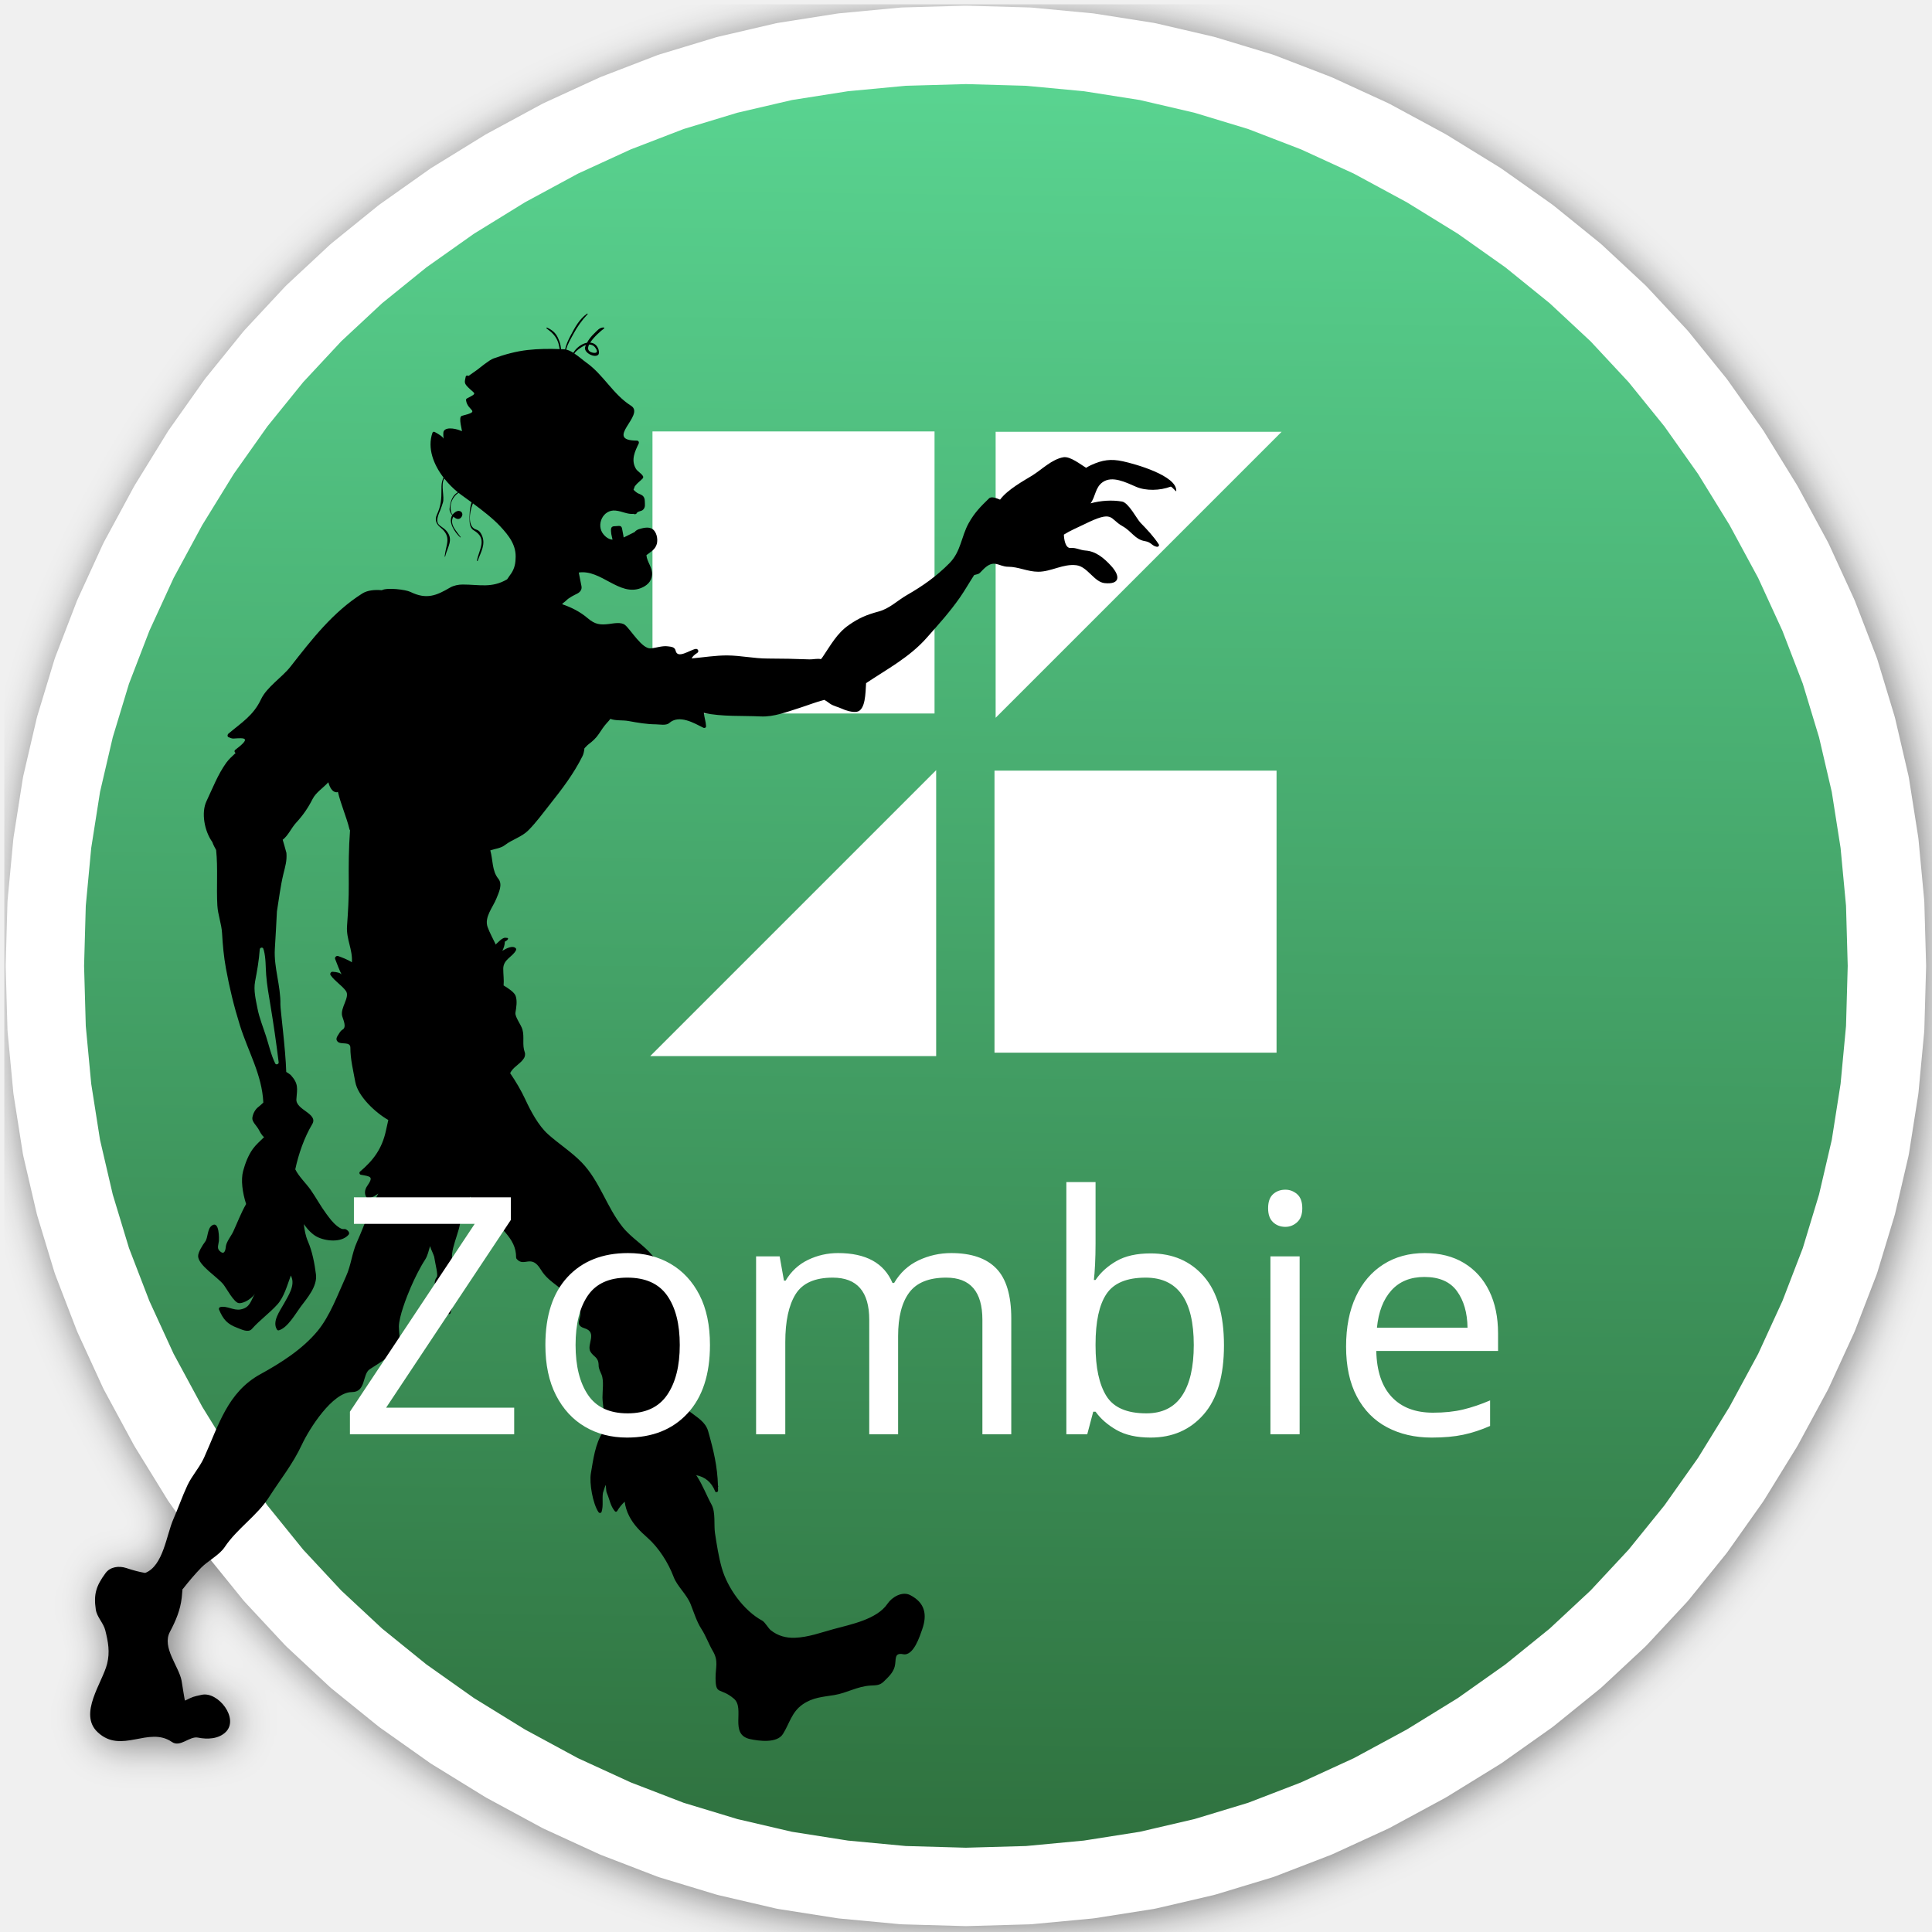
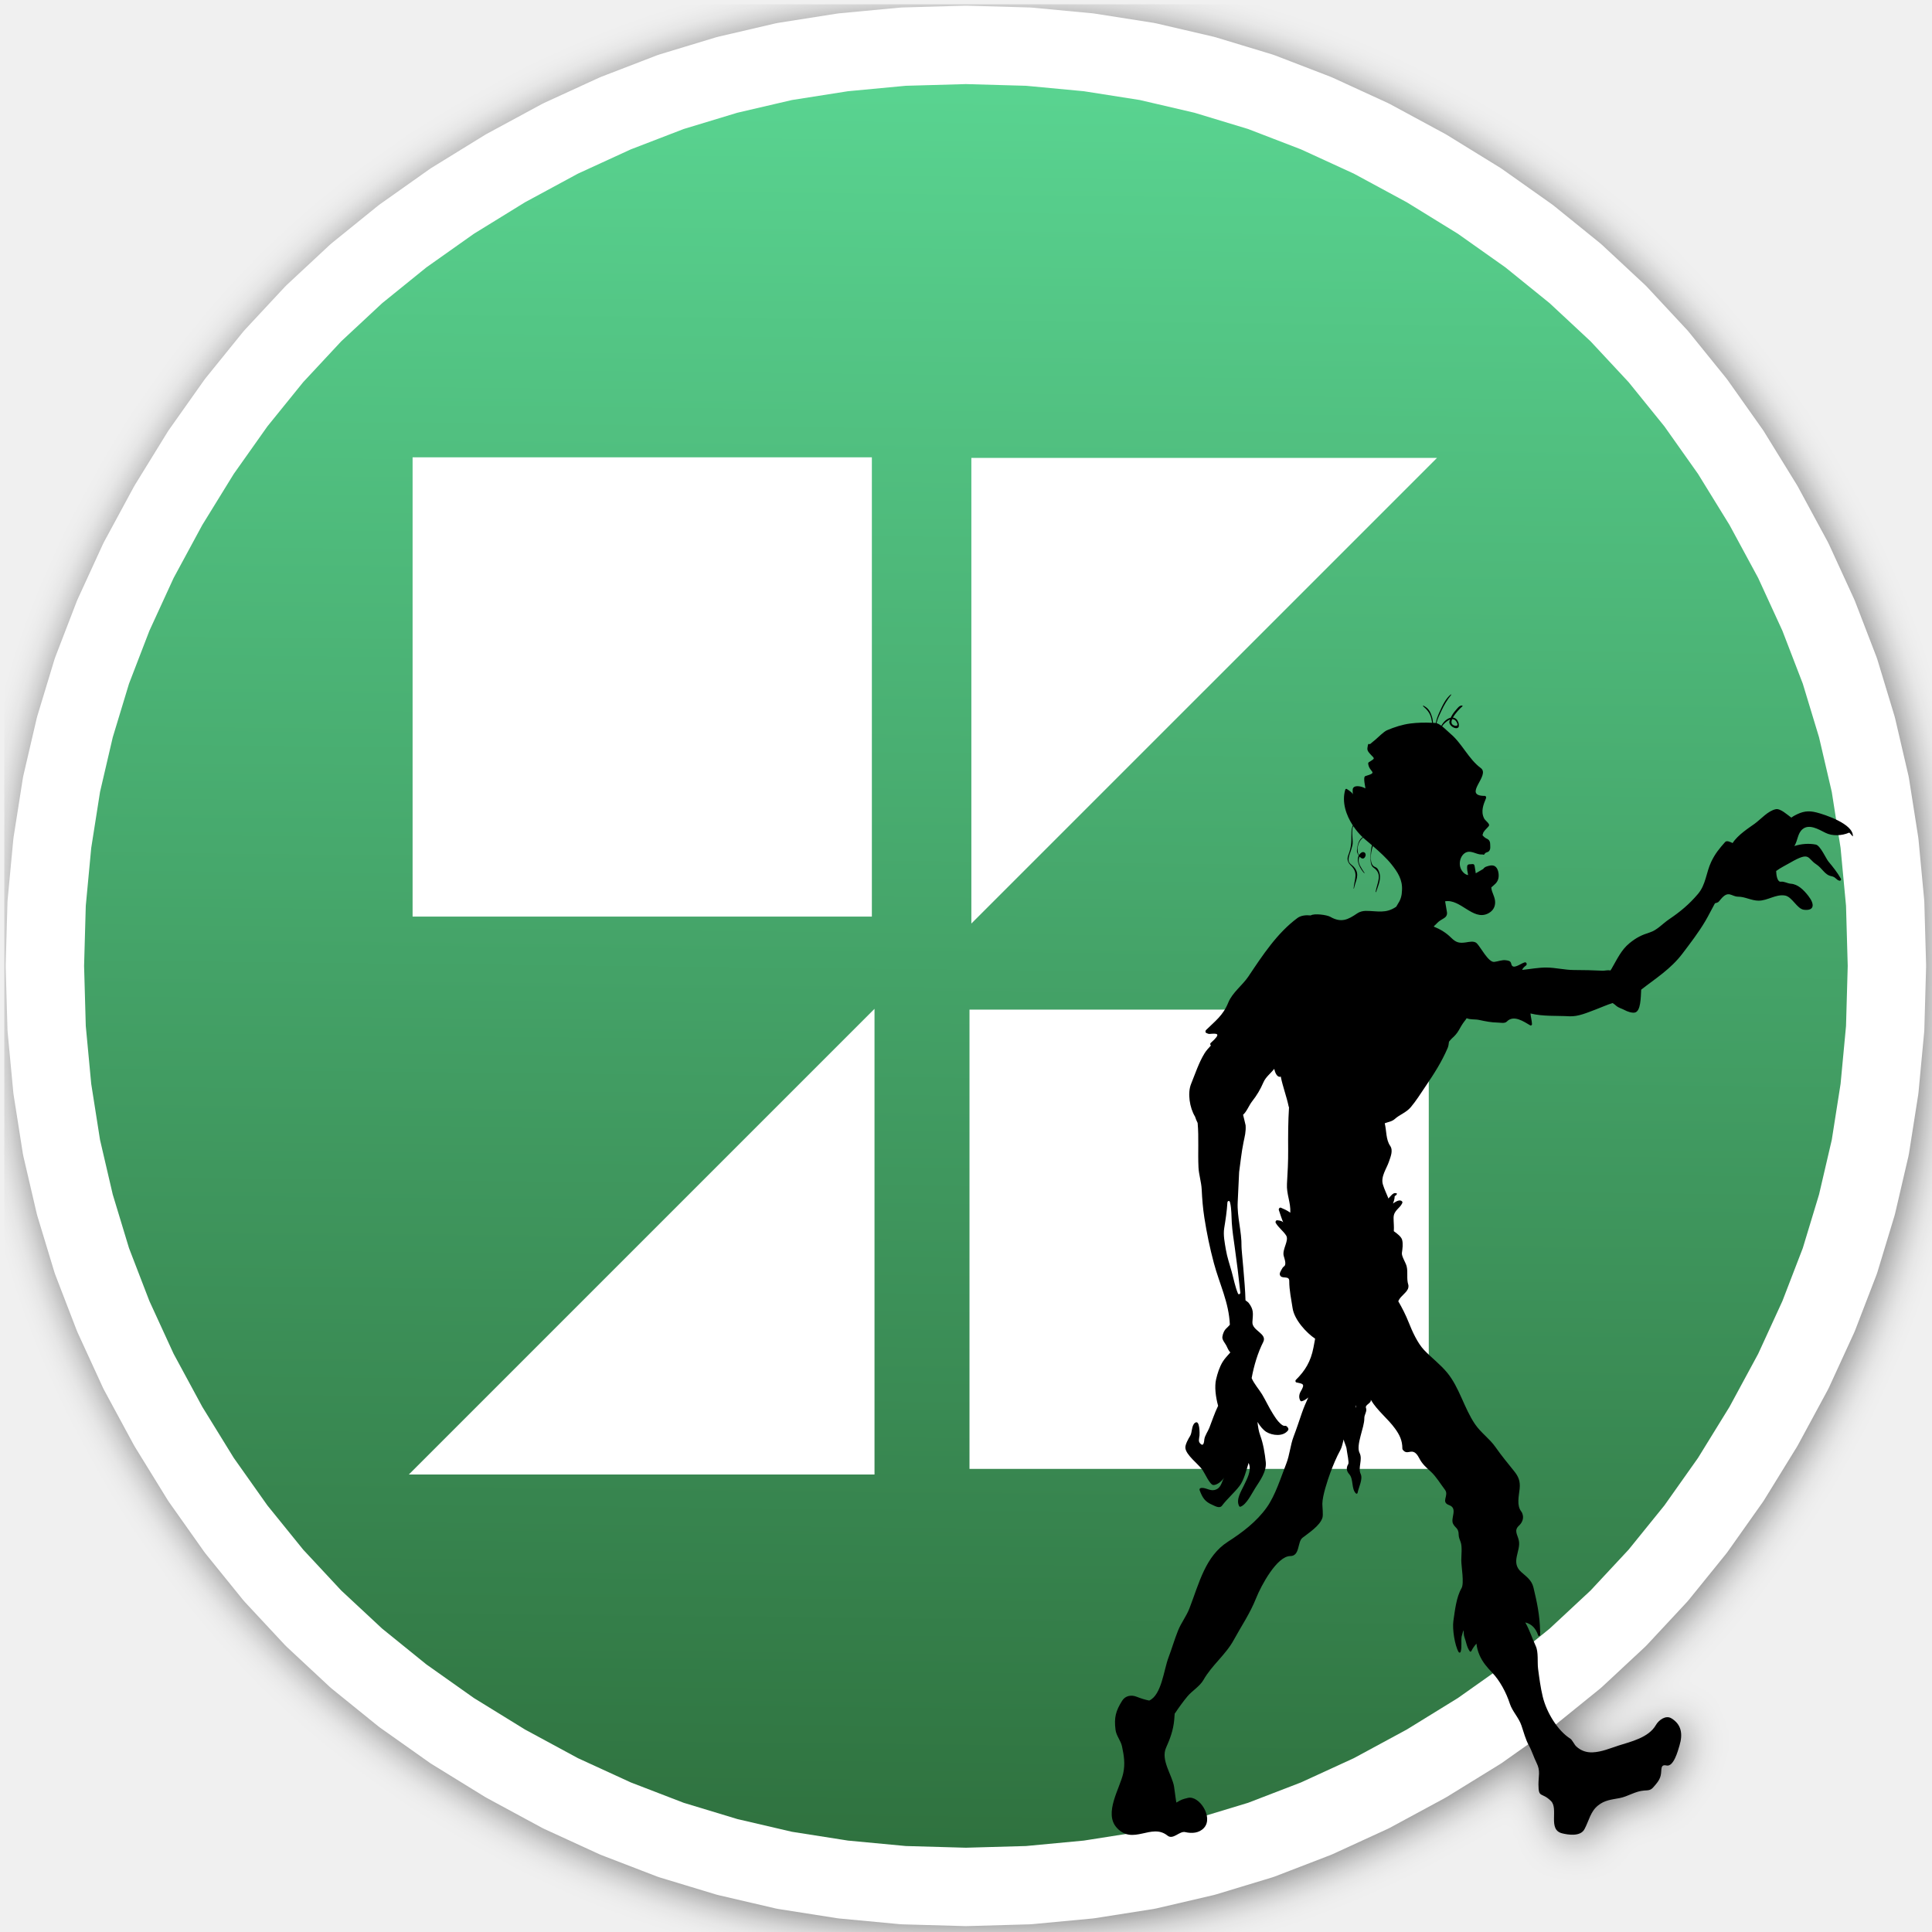
<svg xmlns="http://www.w3.org/2000/svg" xmlns:ns2="http://xml.openoffice.org/svg/export" xmlns:xlink="http://www.w3.org/1999/xlink" version="1.2" width="98.59mm" height="98.59mm" viewBox="5571 4864 9859 9859" preserveAspectRatio="xMidYMid" fill-rule="evenodd" stroke-width="28.222" stroke-linejoin="round" xml:space="preserve" id="svg4264">
  <defs class="ClipPathGroup" id="defs4266">
    <linearGradient style="fill-opacity:1.0;fill:url(#linearGradient4911)" id="linearGradient4919" x1="7289" y1="4232" x2="13711" y2="15354" gradientUnits="userSpaceOnUse">
      <stop offset="0" style="stop-color:#adad35;fill-opacity:1;fill:url(#linearGradient4911);stop-opacity:1" id="stop4181" />
      <stop offset="1" style="stop-color:#ffffbd;fill-opacity:1;fill:url(#linearGradient4911);stop-opacity:1" id="stop4183" />
    </linearGradient>
    <linearGradient style="fill-opacity:1.0;fill:url(#linearGradient4911)" id="gradient1" x1="7289" y1="4232" x2="13711" y2="15354" gradientUnits="userSpaceOnUse">
      <stop offset="0" style="stop-color:rgb(252, 175, 62);fill-opacity:1.0;fill:url(#linearGradient4911)" id="stop4915" />
      <stop offset="1" style="stop-color:rgb(206, 92, 0);fill-opacity:1.0;fill:url(#linearGradient4911)" id="stop4917" />
    </linearGradient>
    <clipPath id="presentation_clip_path" clipPathUnits="userSpaceOnUse">
      <rect x="5571" y="4864" width="9859" height="9859" id="rect4269" />
    </clipPath>
    <filter style="color-interpolation-filters:sRGB;" id="filter5986">
      <feFlood flood-opacity="0.498" flood-color="rgb(0,0,0)" result="flood" id="feFlood5988" />
      <feComposite in="flood" in2="SourceGraphic" operator="in" result="composite1" id="feComposite5990" />
      <feGaussianBlur in="composite1" stdDeviation="100" result="blur" id="feGaussianBlur5992" />
      <feOffset dx="21" dy="21" result="offset" id="feOffset5994" />
      <feComposite in="SourceGraphic" in2="offset" operator="over" result="composite2" id="feComposite5996" />
    </filter>
    <linearGradient xlink:href="#linearGradient4919" id="linearGradient4911" x1="10528.419" y1="14732.622" x2="10633.536" y2="4893.867" gradientUnits="userSpaceOnUse" />
    <linearGradient xlink:href="#linearGradient4185" id="linearGradient4187" gradientUnits="userSpaceOnUse" x1="10528.419" y1="14732.622" x2="10633.536" y2="4893.867" />
    <linearGradient xlink:href="#linearGradient4919" id="linearGradient4426" gradientUnits="userSpaceOnUse" x1="10528.419" y1="14732.622" x2="10633.536" y2="4893.867" />
    <clipPath id="clipPath6468" clipPathUnits="userSpaceOnUse">
      <path id="path6470" d="M 0,0 800,0 800,800 0,800 0,0 Z" />
    </clipPath>
    <radialGradient id="radialGradient6476" spreadMethod="pad" gradientTransform="matrix(537.2935,0,0,-515.5077,418.9522,403.376)" gradientUnits="userSpaceOnUse" r="1" cy="0" cx="0" fy="-0.002" fx="-0.021">
      <stop id="stop6478" offset="0" style="stop-opacity:1;stop-color:#f1f1f1" />
      <stop id="stop6480" offset="0.539" style="stop-opacity:1;stop-color:#f1f1f1" />
      <stop id="stop6482" offset="1" style="stop-opacity:1;stop-color:#cbcbcb" />
    </radialGradient>
    <clipPath id="clipPath6490" clipPathUnits="userSpaceOnUse">
      <path id="path6492" d="M 0,800 800,800 800,0 0,0 0,800 Z" />
    </clipPath>
    <clipPath id="clipPath6498" clipPathUnits="userSpaceOnUse">
      <path id="path6500" d="m 83.424,155.034 586.472,0 0,-85.315 -586.472,0 0,85.315 z" />
    </clipPath>
    <clipPath id="clipPath6502" clipPathUnits="userSpaceOnUse">
      <path id="path6504" d="m 669.896,112.377 c 0,-23.56 -131.287,-42.658 -293.236,-42.658 -161.95,0 -293.236,19.098 -293.236,42.658 0,23.559 131.286,42.657 293.236,42.657 161.949,0 293.236,-19.098 293.236,-42.657" />
    </clipPath>
    <clipPath id="clipPath6506" clipPathUnits="userSpaceOnUse">
      <path id="path6508" d="m -32768,32767 65535,0 0,-65535 -65535,0 0,65535 z" />
    </clipPath>
    <radialGradient id="radialGradient6510" spreadMethod="pad" gradientTransform="matrix(291.7612,0,0,-29.15913,375.1597,109.3779)" gradientUnits="userSpaceOnUse" r="1" cy="0" cx="0" fy="0" fx="0">
      <stop id="stop6512" offset="0" style="stop-opacity:1;stop-color:#ffffff" />
      <stop id="stop6514" offset="1" style="stop-opacity:0;stop-color:#ffffff" />
    </radialGradient>
    <mask id="mask6516" height="1" width="1" y="0" x="0" maskUnits="userSpaceOnUse">
      <g id="g6518">
        <g id="g6520" clip-path="url(#clipPath6506)">
          <g id="g6522">
            <g id="g6524">
              <path id="path6526" style="fill:url(#radialGradient6510);stroke:none" d="m -32768,32767 65535,0 0,-65535 -65535,0 0,65535 z" />
            </g>
          </g>
        </g>
      </g>
    </mask>
    <radialGradient id="radialGradient6528" spreadMethod="pad" gradientTransform="matrix(291.7612,0,0,-29.15913,375.1597,109.3779)" gradientUnits="userSpaceOnUse" r="1" cy="0" cx="0" fy="0" fx="0">
      <stop id="stop6530" offset="0" style="stop-opacity:1;stop-color:#1d1d1b" />
      <stop id="stop6532" offset="1" style="stop-opacity:1;stop-color:#000000" />
    </radialGradient>
    <linearGradient xlink:href="#linearGradient4919" id="linearGradient6975" gradientUnits="userSpaceOnUse" x1="10528.419" y1="14732.622" x2="10633.536" y2="4893.867" />
    <linearGradient xlink:href="#linearGradient4919" id="linearGradient6977" gradientUnits="userSpaceOnUse" x1="10528.419" y1="14732.622" x2="10633.536" y2="4893.867" />
    <linearGradient xlink:href="#linearGradient4919" id="linearGradient6979" gradientUnits="userSpaceOnUse" x1="10528.419" y1="14732.622" x2="10633.536" y2="4893.867" />
    <linearGradient xlink:href="#linearGradient4919" id="linearGradient6981" gradientUnits="userSpaceOnUse" x1="10528.419" y1="14732.622" x2="10633.536" y2="4893.867" />
    <linearGradient xlink:href="#linearGradient4919" id="linearGradient6983" gradientUnits="userSpaceOnUse" x1="10528.419" y1="14732.622" x2="10633.536" y2="4893.867" />
    <linearGradient xlink:href="#linearGradient4919" id="linearGradient6985" gradientUnits="userSpaceOnUse" x1="10528.419" y1="14732.622" x2="10633.536" y2="4893.867" />
    <linearGradient xlink:href="#linearGradient4919" id="linearGradient6987" gradientUnits="userSpaceOnUse" x1="10528.419" y1="14732.622" x2="10633.536" y2="4893.867" />
    <linearGradient xlink:href="#linearGradient4919" id="linearGradient6989" gradientUnits="userSpaceOnUse" x1="10528.419" y1="14732.622" x2="10633.536" y2="4893.867" />
    <linearGradient xlink:href="#linearGradient4919" id="linearGradient6991" gradientUnits="userSpaceOnUse" x1="10528.419" y1="14732.622" x2="10633.536" y2="4893.867" />
    <linearGradient xlink:href="#linearGradient4919" id="linearGradient6993" gradientUnits="userSpaceOnUse" x1="10528.419" y1="14732.622" x2="10633.536" y2="4893.867" />
    <linearGradient xlink:href="#linearGradient4919" id="linearGradient6995" gradientUnits="userSpaceOnUse" x1="10528.419" y1="14732.622" x2="10633.536" y2="4893.867" />
    <linearGradient xlink:href="#linearGradient4919" id="linearGradient7323" gradientUnits="userSpaceOnUse" x1="10528.419" y1="14732.622" x2="10633.536" y2="4893.867" />
  </defs>
  <defs class="TextShapeIndex" id="defs4271">
    <g ns2:slide="id1" ns2:id-list="id3 id4" id="g4273" />
  </defs>
  <defs class="EmbeddedBulletChars" id="defs4275">
    <g id="bullet-char-template(57356)" transform="scale(0.0004882812,-0.0004882812)">
      <path d="M 580,1141 L 1163,571 580,0 -4,571 580,1141 Z" id="path4278" />
    </g>
    <g id="bullet-char-template(57354)" transform="scale(0.0004882812,-0.0004882812)">
      <path d="M 8,1128 L 1137,1128 1137,0 8,0 8,1128 Z" id="path4281" />
    </g>
    <g id="bullet-char-template(10146)" transform="scale(0.0004882812,-0.0004882812)">
      <path d="M 174,0 L 602,739 174,1481 1456,739 174,0 Z M 1358,739 L 309,1346 659,739 1358,739 Z" id="path4284" />
    </g>
    <g id="bullet-char-template(10132)" transform="scale(0.0004882812,-0.0004882812)">
      <path d="M 2015,739 L 1276,0 717,0 1260,543 174,543 174,936 1260,936 717,1481 1274,1481 2015,739 Z" id="path4287" />
    </g>
    <g id="bullet-char-template(10007)" transform="scale(0.0004882812,-0.0004882812)">
      <path d="M 0,-2 C -7,14 -16,27 -25,37 L 356,567 C 262,823 215,952 215,954 215,979 228,992 255,992 264,992 276,990 289,987 310,991 331,999 354,1012 L 381,999 492,748 772,1049 836,1024 860,1049 C 881,1039 901,1025 922,1006 886,937 835,863 770,784 769,783 710,716 594,584 L 774,223 C 774,196 753,168 711,139 L 727,119 C 717,90 699,76 672,76 641,76 570,178 457,381 L 164,-76 C 142,-110 111,-127 72,-127 30,-127 9,-110 8,-76 1,-67 -2,-52 -2,-32 -2,-23 -1,-13 0,-2 Z" id="path4290" />
    </g>
    <g id="bullet-char-template(10004)" transform="scale(0.0004882812,-0.0004882812)">
      <path d="M 285,-33 C 182,-33 111,30 74,156 52,228 41,333 41,471 41,549 55,616 82,672 116,743 169,778 240,778 293,778 328,747 346,684 L 369,508 C 377,444 397,411 428,410 L 1163,1116 C 1174,1127 1196,1133 1229,1133 1271,1133 1292,1118 1292,1087 L 1292,965 C 1292,929 1282,901 1262,881 L 442,47 C 390,-6 338,-33 285,-33 Z" id="path4293" />
    </g>
    <g id="bullet-char-template(9679)" transform="scale(0.0004882812,-0.0004882812)">
      <path d="M 813,0 C 632,0 489,54 383,161 276,268 223,411 223,592 223,773 276,916 383,1023 489,1130 632,1184 813,1184 992,1184 1136,1130 1245,1023 1353,916 1407,772 1407,592 1407,412 1353,268 1245,161 1136,54 992,0 813,0 Z" id="path4296" />
    </g>
    <g id="bullet-char-template(8226)" transform="scale(0.0004882812,-0.0004882812)">
      <path d="M 346,457 C 273,457 209,483 155,535 101,586 74,649 74,723 74,796 101,859 155,911 209,963 273,989 346,989 419,989 480,963 531,910 582,859 608,796 608,723 608,648 583,586 532,535 482,483 420,457 346,457 Z" id="path4299" />
    </g>
    <g id="bullet-char-template(8211)" transform="scale(0.0004882812,-0.0004882812)">
      <path d="M -4,459 L 1135,459 1135,606 -4,606 -4,459 Z" id="path4302" />
    </g>
  </defs>
  <defs class="TextEmbeddedBitmaps" id="defs4304" />
  <g id="id3" transform="translate(3.7811269e-6,0)" style="stroke:#ffffff;stroke-opacity:1;stroke-width:400;stroke-miterlimit:4;stroke-dasharray:none;filter:url(#filter5986);fill-opacity:1;fill:url(#linearGradient4911)">
    <g id="g4316" style="stroke:#ffffff;stroke-opacity:1;stroke-width:400;stroke-miterlimit:4;stroke-dasharray:none;fill:url(#linearGradient4187);fill-opacity:1">
      <defs id="defs4318" style="fill-opacity:1;fill:url(#linearGradient4187)">
        <linearGradient gradientUnits="userSpaceOnUse" y2="15354" x2="13711" y1="4232" x1="7289" id="linearGradient4185" style="fill-opacity:1;fill:url(#linearGradient4187)">
          <stop id="stop4321" style="stop-color:#2d6d3b;fill-opacity:1;fill:url(#linearGradient4187);stop-opacity:1" offset="0" />
          <stop id="stop4323" style="stop-color:#5bd894;fill-opacity:1;fill:url(#linearGradient4187);stop-opacity:1" offset="1" />
        </linearGradient>
      </defs>
      <path id="path4325" d="m 10500,14493 -319,-9 -308,-29 -299,-47 -292,-68 -287,-87 -283,-109 -281,-129 -281,-152 -271,-167 -253,-179 -236,-191 -219,-204 -204,-219 -191,-236 -179,-253 -167,-271 -152,-281 -129,-281 -109,-283 -87,-287 -68,-292 -47,-299 -29,-308 -9,-319 9,-319 29,-308 47,-299 68,-292 87,-287 109,-283 129,-281 152,-281 167,-271 179,-253 191,-236 204,-219 219,-204 236,-191 253,-179 271,-167 281,-152 281,-129 283,-109 287,-87 292,-68 299,-47 308,-29 319,-9 319,9 308,29 299,47 292,68 287,87 283,109 281,129 281,152 271,167 253,179 236,191 219,204 204,219 191,236 179,253 167,271 152,281 129,281 109,283 87,287 68,292 47,299 29,308 9,319 -9,319 -29,308 -47,299 -68,292 -87,287 -109,283 -129,281 -152,281 -167,271 -179,253 -191,236 -204,219 -219,204 -236,191 -253,179 -271,167 -281,152 -281,129 -283,109 -287,87 -292,68 -299,47 -308,29 -319,9 0,0 z" style="fill:url(#linearGradient4187);stroke:#ffffff;stroke-opacity:1;stroke-width:400;stroke-miterlimit:4;stroke-dasharray:none;fill-opacity:1" />
    </g>
-     <g id="g4420" style="fill:url(#linearGradient4426)" transform="translate(553.7409,-1689.16)">
+     <g id="g4420" style="fill:url(#linearGradient4426)" transform="matrix(1.628298,0,0,1.628298,-5914.755,-7057.714)">
      <path id="path4412" d="m 10112.128,10181.873 0,-1411.111 1411.11,0 z" style="fill:#ffffff;fill-opacity:1;fill-rule:evenodd;stroke:#ffffff;stroke-width:28.222px;stroke-linecap:butt;stroke-linejoin:miter;stroke-opacity:1" />
      <path id="path4414" d="m 8360.991,8768.897 1411.111,0 0,1411.111 -1411.111,0 z" style="fill:#ffffff;fill-opacity:1;fill-rule:evenodd;stroke:#ffffff;stroke-width:28.222px;stroke-linecap:butt;stroke-linejoin:miter;stroke-opacity:1" />
      <path style="fill:#ffffff;fill-opacity:1;fill-rule:evenodd;stroke:#ffffff;stroke-width:28.222px;stroke-linecap:butt;stroke-linejoin:miter;stroke-opacity:1" d="m 10106.295,10499.789 1411.111,0 0,1411.11 -1411.111,0 z" id="path4416" />
      <path style="fill:#ffffff;fill-opacity:1;fill-rule:evenodd;stroke:#ffffff;stroke-width:28.222px;stroke-linecap:butt;stroke-linejoin:miter;stroke-opacity:1" d="m 9780.391,10517.321 0,1411.111 -1411.111,0 z" id="path4418" />
    </g>
-     <g id="g7306" style="fill:url(#linearGradient7323)" transform="matrix(0.3081044,0,0,0.3081044,5579.611,7508.519)">
+     <g id="g7306" style="fill:url(#linearGradient7323)" transform="matrix(0.2102555,0,0,0.2461531,10935.813,9241.956)">
      <g transform="matrix(35.27778,0,0,-35.27778,-3651.101,23904.612)" id="g6494" style="fill:url(#linearGradient6993)">
        <g id="g6496" style="fill:url(#linearGradient6975)" />
        <g id="g6534" style="fill:url(#linearGradient6991)">
          <g style="opacity:0.2;fill:url(#linearGradient6989)" id="g6536" clip-path="url(#clipPath6498)">
            <g id="g6538" style="fill:url(#linearGradient6987)">
              <g id="g6540" clip-path="url(#clipPath6502)" style="fill:url(#linearGradient6985)">
                <g id="g6542" style="fill:url(#linearGradient6983)">
                  <g id="g6544" style="fill:url(#linearGradient6977)" />
                  <g id="g6546" mask="url(#mask6516)" style="fill:url(#linearGradient6981)">
                    <g id="g6548" style="fill:url(#linearGradient6979)">
                      <path id="path6550" style="fill:url(#radialGradient6528);stroke:none" d="m 669.896,112.377 c 0,-23.56 -131.287,-42.658 -293.236,-42.658 -161.95,0 -293.236,19.098 -293.236,42.658 0,23.559 131.286,42.657 293.236,42.657 161.949,0 293.236,-19.098 293.236,-42.657" />
                    </g>
                  </g>
                </g>
              </g>
            </g>
          </g>
        </g>
      </g>
      <g transform="matrix(35.27778,0,0,-35.27778,7385.539,11401.154)" id="g6552" style="fill:url(#linearGradient6995)">
        <path id="path6554" style="fill:#000000;fill-opacity:1;fill-rule:nonzero;stroke:none" d="M 0,0 C 0.054,0.551 0.116,1.073 0.195,1.553 0.46,0.992 0.313,0.486 0,0 m -79.313,67.723 c 0.104,-0.834 -1.222,-1.334 -1.613,-0.539 -1.977,4.004 -2.963,8.618 -4.337,12.866 -1.387,4.292 -3.128,8.505 -3.993,12.943 -0.779,4.002 -1.915,8.563 -1.138,12.651 0.955,5.026 1.838,9.924 2.194,15.044 0.078,1.104 1.65,1.265 1.762,0.099 0.001,-0.022 0,-0.051 0.005,-0.077 0.052,-0.08 0.103,-0.159 0.133,-0.268 1.001,-3.765 0.822,-7.828 1.122,-11.696 0.37,-4.812 1.205,-9.426 1.994,-14.173 1.474,-8.89 2.78,-17.906 3.871,-26.85 m 145.754,337.02 c 1.124,-0.004 2.21,-0.453 3.027,-1.661 1.537,-2.274 -0.024,-2.51 -1.53,-2.127 -2.229,0.565 -2.341,2.059 -1.497,3.788 m 250.588,-54.829 c -5.677,1.228 -9.6,0.656 -14.955,-1.799 -0.671,-0.307 -1.491,-0.742 -2.303,-1.261 -2.667,1.608 -7.494,5.509 -10.676,4.954 -5.408,-0.944 -10.019,-5.704 -14.594,-8.56 -3.417,-2.133 -11.463,-6.41 -15.129,-11.338 -1.626,0.652 -4.023,1.701 -5.171,0.591 -3.935,-3.809 -6.862,-6.767 -9.576,-11.661 -3.496,-6.301 -3.606,-13.308 -9.049,-18.798 -6.09,-6.146 -12.385,-10.589 -19.88,-14.901 -4.591,-2.64 -8.14,-6.351 -13.332,-7.755 -5.583,-1.511 -9.217,-3.007 -14.021,-6.371 -5.613,-3.928 -8.447,-9.372 -12.302,-15.038 -0.174,-0.256 -0.444,-0.588 -0.762,-0.965 -1.613,0.436 -3.738,-0.164 -5.346,-0.102 -6.537,0.253 -13.148,0.402 -19.709,0.402 -6.314,0 -12.581,1.411 -18.904,1.456 -5.413,0.038 -11.237,-0.916 -16.734,-1.398 0.36,0.805 1.157,1.662 2.62,2.573 1.019,0.635 0.335,2.091 -0.789,1.872 -2.82,-0.55 -8.465,-4.84 -9.361,-0.814 -0.405,1.823 -2.2,1.832 -3.615,2.035 -2.641,0.377 -5.475,-0.738 -8.078,-0.955 -4.059,-0.34 -9.281,8.628 -12.003,10.939 -1.856,1.575 -5.508,0.759 -7.56,0.511 -4.222,-0.51 -6.573,-0.239 -10.028,2.713 -3.536,3.025 -7.656,5.1 -12.018,6.579 0.42,0.65 1.124,0.9 2.199,1.972 1.147,1.141 3.48,2.285 4.878,2.98 1.346,0.671 2.344,1.885 2.013,3.525 -0.434,2.14 -0.855,4.262 -1.26,6.385 10.442,1.557 18.989,-11.248 29.12,-7.321 2.796,1.084 5.063,3.065 5.279,6.24 0.246,3.583 -2.411,6.04 -2.64,9.243 1.928,1.522 4.14,2.571 4.878,5.281 0.614,2.251 -0.069,6.021 -2.437,7.199 -1.805,0.896 -4.127,0.263 -5.977,-0.285 -0.473,-0.141 -1.593,-0.688 -1.976,-1.338 -1.706,-0.786 -3.449,-1.789 -5.185,-2.553 -0.031,0.247 -0.058,0.495 -0.098,0.733 -0.188,1.122 -0.449,2.225 -0.631,3.346 -0.308,1.922 -1.714,1.198 -3.191,1.217 -1.742,0.022 -2.073,-0.633 -2.019,-2.232 0.035,-0.955 0.185,-1.922 0.448,-2.837 0.124,-0.429 0.192,-0.864 0.25,-1.297 -1.417,0.189 -2.796,0.881 -4.106,2.393 -3.852,4.446 -0.381,11.931 5.555,11.304 3.334,-0.352 5.421,-1.843 8.532,-1.547 0.104,-0.098 0.235,-0.169 0.373,-0.166 0.188,0.005 0.319,0.024 0.432,0.056 0.19,-0.01 0.381,0.066 0.465,0.247 0.561,1.215 2.259,0.969 3.091,1.783 1.244,1.217 0.852,2.542 0.827,4.2 -0.016,1.073 -0.413,2.091 -1.395,2.675 -0.54,0.322 -1.079,0.56 -1.66,0.791 -0.435,0.172 -1.471,0.91 -2.232,1.737 0.203,0.571 0.454,1.116 0.641,1.699 0.024,0.025 0.053,0.031 0.074,0.059 1.1,1.465 2.368,2.251 3.566,3.52 0.286,0.304 0.366,0.765 0.147,1.132 -0.838,1.398 -2.613,2.217 -3.37,3.542 -2.325,4.07 -0.41,8.068 1.354,11.7 0.306,0.629 -0.058,1.419 -0.815,1.419 -15.852,0.009 4.121,12.03 -2.763,16.367 -8.444,5.32 -12.865,14.495 -21.029,20.293 -1.486,1.055 -3.499,2.847 -5.593,4.242 1.037,1.458 2.614,2.564 4.171,3.433 0.396,0.222 0.82,0.398 1.249,0.536 -0.139,-0.335 -0.263,-0.673 -0.36,-1.012 -0.724,-2.538 4.461,-5.244 6.159,-3.546 0.623,0.623 0.253,2.328 -0.063,3.004 -0.784,1.687 -1.949,2.515 -3.722,2.671 1.735,2.747 5.286,5.786 6.505,6.623 0.218,0.15 0.139,0.489 -0.137,0.5 -2.003,0.081 -3.164,-1.582 -4.536,-2.885 -1.241,-1.177 -2.473,-2.682 -3.335,-4.288 -2.505,-0.428 -5.014,-2.376 -6.431,-4.7 -1.121,0.704 -2.251,1.254 -3.33,1.496 0.639,2.591 2.189,5.115 3.359,7.286 1.836,3.404 4.014,6.505 6.682,9.309 0.142,0.149 -0.046,0.419 -0.224,0.293 -3.641,-2.589 -5.701,-6.453 -7.751,-10.33 -1.006,-1.904 -2.121,-4.182 -2.563,-6.478 -0.117,0.016 -0.237,0.05 -0.353,0.057 -0.513,0.03 -1.038,0.039 -1.556,0.064 -0.075,0.513 -0.124,1.029 -0.197,1.49 -0.212,1.355 -0.669,2.519 -1.227,3.754 -1.094,2.414 -2.753,3.775 -5.117,4.86 -0.269,0.123 -0.468,-0.22 -0.231,-0.393 2.573,-1.885 4.531,-3.734 5.515,-6.871 0.269,-0.858 0.395,-1.862 0.624,-2.815 -4.981,0.202 -10.107,0.125 -15.012,-0.418 -5.449,-0.603 -10.945,-2.117 -16.092,-3.99 -2.115,-0.768 -6.556,-4.534 -7.642,-5.313 -0.424,-0.303 -3.313,-2.303 -4.068,-2.873 -0.433,0.331 -1.2,0.256 -1.327,-0.394 -0.479,-2.439 -0.874,-2.955 1.124,-4.953 3.32,-3.319 4.54,-2.566 -0.549,-5.236 -0.241,-0.126 -0.458,-0.46 -0.425,-0.739 0.643,-5.378 7.441,-5.031 -1.925,-7.412 -1.96,-0.498 0.422,-7.473 -0.081,-7.199 -1.679,0.916 -7.093,2.329 -8.429,0.051 -0.458,-0.784 -0.096,-3.329 -0.095,-3.738 -10e-4,1.07 -3.247,2.796 -4.188,3.315 -0.422,0.232 -0.898,0.014 -1.049,-0.427 -2.476,-7.221 0.535,-14.886 5.217,-20.991 -0.1,-0.168 -0.188,-0.351 -0.266,-0.551 -0.674,-1.756 -0.705,-3.008 -0.705,-4.922 0,-4.745 -0.141,-7.534 -2.166,-11.988 -1.126,-2.475 -0.235,-4.395 1.699,-5.977 5.428,-4.44 2.594,-7.825 1.956,-13.584 -0.015,-0.141 0.211,-0.166 0.244,-0.033 1.154,4.642 4.089,7.97 0.61,12.014 -2.66,3.089 -6.352,2.135 -2.906,9.714 0.387,0.853 0.87,2.556 1.215,3.517 0.922,2.572 -1.136,8.459 0.657,11.386 1.952,-2.476 4.166,-4.689 6.391,-6.481 -2.636,-1.433 -3.547,-4.375 -3.908,-7.834 -0.082,-0.802 0.452,-1.981 1.245,-2.959 -2.02,-3.286 1.258,-8.087 3.769,-10.366 0.1,-0.09 0.284,0.034 0.195,0.15 -1.124,1.456 -2.244,2.901 -3.202,4.475 -1.054,1.997 -1.097,3.692 -0.178,5.098 1.094,-1.04 2.456,-1.576 3.449,-0.545 1.889,1.965 -0.189,4.256 -2.508,2.734 -0.581,-0.381 -1.027,-0.81 -1.362,-1.271 -0.448,0.395 -0.756,1.27 -0.911,2.684 -0.267,3.009 1.272,6.009 3.738,7.584 0.391,-0.307 0.781,-0.614 1.17,-0.895 1.531,-1.106 3.215,-2.316 4.949,-3.588 -0.984,-2.854 -1.035,-6.274 -0.955,-8.837 0.048,-1.531 0.481,-3.425 1.925,-4.272 6.636,-3.887 2.642,-8.643 1.541,-14.211 -0.046,-0.235 0.279,-0.325 0.359,-0.099 1.418,4.004 3.953,7.81 1.871,12.13 -0.637,1.323 -1.23,2.102 -2.704,2.565 -3.75,1.178 -3.339,7.515 -1.411,12.261 4.609,-3.398 9.483,-7.203 12.775,-10.744 4.085,-4.393 7.766,-8.964 7.239,-15.378 -0.067,-2.905 -0.912,-5.395 -2.535,-7.47 -0.271,-0.388 -0.85,-1.233 -1.424,-2.07 -7.214,-4.247 -12.974,-2.454 -20.88,-2.448 -1.951,10e-4 -4.231,-0.451 -5.934,-1.449 -6.25,-3.66 -10.962,-5.782 -18.618,-2.008 -2.188,1.078 -10.883,2.141 -13.401,0.789 -3.285,0.288 -6.709,0.013 -9.184,-1.555 -13.85,-8.775 -23.696,-21.562 -33.718,-34.368 -3.887,-4.96 -11.104,-9.526 -13.796,-15.267 -3.588,-7.648 -9.166,-10.972 -15.29,-16.137 -0.508,-0.427 -0.676,-1.418 0.1,-1.72 0.736,-0.288 1.487,-0.645 2.308,-0.594 4.948,0.308 8.671,0.672 0.772,-5.311 -0.591,-0.45 -0.331,-1.236 0.179,-1.461 -1.632,-1.524 -3.259,-3.017 -4.371,-4.558 -3.979,-5.521 -6.418,-11.984 -9.328,-18.111 -2.509,-5.285 -1.015,-13.916 2.755,-19.163 0.438,-1.267 1.105,-2.529 1.783,-3.73 0.902,-8.556 0.09,-17.381 0.581,-26.075 0.242,-4.293 1.962,-8.642 2.208,-12.985 0.314,-5.574 0.816,-11.05 1.819,-16.541 1.67,-9.168 3.764,-17.771 6.556,-26.714 3.88,-12.407 10.397,-23.179 10.995,-36.267 -0.794,-0.711 -1.543,-1.475 -2.194,-1.947 -1.61,-1.172 -2.658,-3.194 -2.954,-5.144 -0.272,-1.769 1.876,-3.707 2.709,-5.093 0.714,-1.184 1.538,-3.142 2.805,-4.035 -1.857,-1.842 -3.911,-3.59 -5.304,-5.552 -2.186,-3.08 -3.544,-6.696 -4.531,-10.306 -1.152,-4.222 -0.333,-10.198 1.394,-15.547 -2.408,-4.182 -4.213,-8.99 -6.043,-12.933 -0.927,-2.002 -3.02,-4.482 -3.437,-6.721 -0.115,-0.631 -0.208,-4.444 -2.441,-2.812 -1.988,1.457 -1.172,2.722 -0.868,5.087 0.083,0.636 0.341,9.695 -3.215,7.328 -2.342,-1.561 -1.78,-5.705 -3.266,-7.675 -1.11,-1.475 -3.382,-4.968 -3.262,-6.878 0.261,-4.264 8.99,-9.618 11.81,-13.081 1.477,-1.808 5.049,-8.703 7.359,-8.856 2.479,-0.163 6.233,2.345 7.499,4.459 -1.981,-3.304 -2.204,-6.56 -6.756,-7.413 -3.344,-0.625 -6.501,1.903 -9.559,1.097 -0.448,-0.116 -0.746,-0.709 -0.562,-1.136 2.034,-4.684 3.791,-6.82 8.767,-8.658 1.775,-0.655 4.982,-2.377 6.663,-0.476 3.664,4.144 8.28,7.401 12.018,11.556 3.087,3.425 4.59,8.952 6.278,13.55 0.077,-0.167 0.158,-0.33 0.233,-0.5 1.889,-4.236 -1.484,-9.1 -3.527,-12.838 -1.82,-3.326 -5.618,-8.242 -3.187,-12.073 0.192,-0.305 0.579,-0.416 0.912,-0.312 4.133,1.288 7.594,7.541 10.124,10.957 3.072,4.147 7.951,9.609 7.248,15.274 -0.634,5.101 -1.76,10.912 -3.78,15.547 -1.129,2.596 -1.591,5.321 -1.923,8.062 1.802,-2.586 4.038,-4.835 6.155,-5.928 4.053,-2.087 11.448,-2.882 14.817,0.899 0.798,0.894 -0.146,1.915 -0.824,2.381 -1.454,1.003 -1.377,-0.656 -4.305,1.598 -2.291,1.764 -3.652,3.711 -5.313,5.943 -2.602,3.493 -4.796,7.594 -7.318,11.212 -1.951,2.806 -5.581,6.257 -7.222,9.628 1.543,7.225 4.223,14.945 7.96,21.205 2.98,4.99 -7.829,6.649 -7.434,11.741 0.404,5.149 1.071,7.179 -2.642,11.325 -0.024,0.029 -1.077,0.863 -2.125,1.449 -0.299,10.633 -2.793,29.504 -2.742,31.621 0.206,8.78 -3.144,17.451 -2.61,26.138 0.359,5.838 0.695,11.717 0.979,17.589 0.955,5.845 1.631,11.738 3.021,17.535 0.876,3.652 1.731,6.108 1.44,9.955 -0.028,0.371 -1.766,6.169 -1.752,6.179 2.615,1.974 4.003,5.476 6.236,7.905 3.308,3.593 5.626,6.951 7.831,11.28 1.56,3.06 5.031,5.211 7.354,7.8 0.653,-2.305 1.736,-4.504 3.744,-4.702 0.293,-0.028 0.538,0.069 0.744,0.239 1.391,-5.975 4.065,-11.856 5.451,-17.615 0.048,-0.202 0.141,-0.348 0.253,-0.47 -0.629,-8.37 -0.666,-16.74 -0.591,-25.272 0.056,-6.653 -0.347,-13.068 -0.819,-19.735 -0.429,-6.048 2.699,-10.957 2.283,-16.967 -1.954,1.295 -4.877,2.365 -6.487,2.937 -0.762,0.271 -1.685,-0.6 -1.381,-1.381 0.976,-2.493 1.895,-4.989 3.069,-7.397 -0.387,0.793 -2.088,1.294 -4.296,1.394 -0.76,0.035 -1.351,-0.929 -0.905,-1.577 1.939,-2.813 5.088,-4.638 7.136,-7.349 2.213,-2.93 -2.809,-8.05 -1.675,-11.951 0.482,-1.655 2.204,-5.184 0.132,-6.295 -0.674,-0.362 -1.279,-1.25 -1.647,-1.872 -0.667,-1.125 -1.902,-2.492 -0.631,-3.763 1.613,-1.613 5.993,0.316 5.974,-2.881 -0.031,-5.275 1.391,-10.917 2.308,-16.025 1.216,-6.773 9.516,-14.492 15.497,-17.873 -0.373,-1.721 -0.757,-3.433 -1.133,-5.126 -1.859,-8.403 -5.846,-13.771 -12.172,-19.134 -0.477,-0.405 -0.234,-1.325 0.381,-1.442 4.663,-0.881 6.146,-0.747 2.985,-5.335 -1.177,-1.71 -1.379,-3.72 -0.286,-5.322 0.24,-0.351 0.602,-0.511 1.024,-0.416 1.735,0.391 3.152,1.246 4.49,2.251 -1.584,-2.97 -3.127,-5.962 -4.392,-9.094 -1.875,-4.638 -3.65,-9.322 -5.699,-13.887 -2.281,-5.081 -2.67,-10.703 -5.021,-15.853 -3.841,-8.418 -7.533,-18.672 -13.455,-25.795 -7.07,-8.503 -17.108,-14.893 -26.7,-20.15 -15.579,-8.54 -19.694,-24.102 -26.509,-39.203 -2.086,-4.62 -5.665,-8.419 -7.84,-13.051 -2.441,-5.191 -4.256,-10.627 -6.578,-15.857 -3.245,-7.311 -4.709,-21.936 -13.24,-25.243 -2.822,0.473 -5.598,1.215 -8.839,2.291 -3.413,1.132 -7.541,0.656 -9.768,-2.374 -4.405,-5.991 -5.653,-9.866 -4.569,-17.133 0.524,-3.518 3.599,-6.278 4.454,-9.726 1.355,-5.465 2.244,-10.143 0.85,-15.745 -2.195,-8.805 -13.587,-23.473 -4.452,-32.071 11.17,-10.51 23.894,2.985 34.894,-4.605 3.895,-2.689 8.249,2.856 12.206,2.058 4.461,-0.901 9.62,-0.671 12.972,2.545 6.562,6.295 -3.468,19.237 -11.216,17.543 -3.962,-0.867 -4.005,-0.82 -7.814,-2.725 -0.193,-0.096 -1.312,7.689 -1.627,9.36 -1.274,6.735 -9.333,15.617 -5.498,22.879 2.761,5.223 4.943,10.297 5.584,16.215 0.138,1.265 0.248,2.559 0.353,3.864 0.088,0.049 0.174,0.114 0.253,0.214 2.538,3.244 5.63,6.919 8.495,9.852 3.233,3.31 8.5,5.87 11.075,9.725 5.8,8.684 15.23,14.716 20.763,23.372 5.434,8.506 11.155,15.473 15.466,24.718 3.386,7.266 14.286,24.634 23.456,24.652 6.77,0.012 4.788,8.319 8.409,10.743 4.089,2.736 12.078,7.089 13.734,11.816 0.615,1.755 -0.089,6.423 -0.071,8.176 0.052,4.74 3.592,13.839 5.502,18.274 1.782,4.138 4.343,9.373 6.803,13.152 1.246,1.917 1.657,4.208 2.343,6.369 0.251,-0.944 0.605,-1.842 0.977,-2.573 0.289,-0.566 0.58,-1.448 0.935,-2.352 0.588,-3.793 1.946,-8.598 1.238,-9.596 -1.549,-2.184 -1.158,-4.125 0.705,-5.892 3.058,-2.902 1.333,-8.6 4.573,-11.296 0.372,-0.31 1.037,-0.247 1.158,0.305 0.696,3.223 3.818,8.098 2.118,11.146 -2.053,3.682 1.586,8.437 -0.749,12.348 -2.708,4.529 3.425,15.079 3.272,20.361 -0.064,2.206 2.056,4.052 1.16,6.033 -0.904,1.997 3.832,2.675 3.282,4.864 4.533,-6.552 11.624,-10.959 16.743,-17.014 2.999,-3.55 5.004,-6.868 4.985,-11.698 -0.002,-0.273 0.112,-0.494 0.288,-0.694 3.525,-4.029 6.753,2.537 11.271,-4.904 2.166,-3.566 4.688,-5.362 8.019,-7.962 3.697,-2.884 6.584,-7.128 9.723,-10.628 3.039,-3.393 -3.147,-7.183 2.878,-9.04 6.192,-1.907 0.783,-7.67 2.699,-10.946 1.541,-2.628 3.86,-2.423 3.868,-6.568 0.004,-1.398 0.85,-3.013 1.371,-4.252 1.158,-2.765 0.418,-7.66 0.425,-10.75 0.007,-3.481 2.105,-13.417 0.178,-16.266 -3.62,-5.348 -4.547,-13.12 -5.614,-19.258 -0.817,-4.711 0.922,-14.364 3.578,-18.268 0.384,-0.566 1.243,-0.494 1.452,0.191 0.905,2.944 0.18,5.769 0.623,8.849 0.004,0.026 1.228,3.783 1.235,3.763 0.357,-1.17 0.115,-2.713 0.616,-3.852 1.359,-3.088 1.6,-5.975 3.798,-8.572 0.284,-0.336 0.817,-0.198 1.029,0.133 0.953,1.635 2.142,3.095 3.533,4.404 0.291,-2.19 0.919,-4.42 2.118,-6.773 2.095,-4.103 5.204,-7.167 8.606,-10.177 5.276,-4.671 9.763,-11.743 12.243,-18.334 1.708,-4.533 6.15,-8.15 8.022,-12.909 1.477,-3.754 2.876,-8.249 5.036,-11.568 2.143,-3.294 3.396,-7.027 5.388,-10.414 2.73,-4.64 1.23,-7.637 1.253,-12.604 0.04,-8.367 2.108,-4.196 8.604,-9.701 5.415,-4.588 -2.427,-16.848 7.663,-18.996 4.081,-0.868 12.555,-2.061 15.361,2.4 3.121,4.962 4.067,10.277 9.238,13.884 4.779,3.331 9.478,3.515 14.92,4.412 5.96,0.982 10.714,4.093 17.025,4.457 2.565,0.148 4.242,-0.016 6.201,1.92 2.037,2.011 4.274,3.994 5.072,6.896 0.885,3.218 -0.53,6.777 3.993,5.89 4.916,-0.964 7.879,8.693 8.927,11.648 2.454,6.925 1.342,12.517 -5.607,16.1 -3.769,1.944 -8.575,-0.938 -10.635,-4 -4.993,-7.424 -17.252,-9.738 -25.49,-11.99 -5.989,-1.637 -11.68,-3.789 -17.98,-4.032 -4.194,-0.162 -8.064,0.89 -11.363,3.539 -1.241,0.996 -2.699,3.788 -4.048,4.518 -8.691,4.693 -16.323,15.369 -18.958,24.721 -1.513,5.371 -2.333,10.794 -3.182,16.3 -0.603,3.921 0.371,9.764 -1.611,13.407 -2.446,4.496 -4.117,9.11 -6.913,13.412 -0.099,0.15 -0.204,0.293 -0.304,0.441 4.18,-0.818 7.131,-3.292 8.832,-7.447 0.122,-0.833 1.431,-0.606 1.432,0.193 0.001,0.639 -0.026,1.247 -0.04,1.871 0.195,-0.006 0.246,0.101 -0.01,0.433 -0.248,9.08 -2.058,16.602 -4.597,25.577 -1.239,4.378 -5.148,6.489 -8.456,9.054 -7.442,5.77 -0.043,12.255 -1.582,18.472 -0.841,3.398 -3.565,5.858 0.071,8.71 1.948,1.528 3.344,3.789 2.639,6.345 -0.2,0.729 -0.571,1.483 -1.081,2.046 -3.247,3.583 -1.557,9.157 -1.066,13.313 0.534,4.509 -0.837,7.198 -3.822,10.362 -4.348,4.614 -8.793,9.218 -12.808,14.123 -4.139,5.058 -9.989,8.322 -14.13,13.537 -7.482,9.418 -10.685,21.449 -19.058,30.149 -4.778,4.964 -10.779,8.741 -15.917,13.353 -4.473,4.015 -8.103,10.84 -10.614,16.263 -1.967,4.246 -4.466,8.469 -7.15,12.39 0.165,0.285 0.302,0.573 0.49,0.855 1.675,2.514 4.581,3.723 6.089,6.298 0.384,0.659 0.571,1.867 0.321,2.53 -1.369,3.645 -0.119,7.153 -1.121,10.793 -0.612,2.227 -3.616,5.968 -3.288,7.936 0.401,2.401 0.913,5.402 0.122,7.775 -0.556,1.672 -3.144,3.468 -5.684,4.988 0.237,2.627 -0.171,5.192 -0.162,7.839 0.014,4.43 4.321,5.464 5.98,8.68 0.165,0.317 0.144,0.71 -0.125,0.969 -1.426,1.378 -4.204,0.048 -6.279,-1.222 0.637,1.336 1.139,2.652 1.174,4.297 0.551,0.376 1.184,0.574 1.479,1.223 0.111,0.248 -0.025,0.495 -0.299,0.519 -0.922,0.081 -1.201,0.236 -2.113,-0.229 -1.132,-0.576 -1.86,-1.534 -2.818,-2.32 -0.181,-0.148 -0.347,-0.357 -0.501,-0.576 -1.285,2.739 -2.812,5.395 -3.831,8.208 -1.69,4.668 2.546,9.382 4.13,13.449 1.065,2.734 3.094,6.552 0.855,9.316 -2.973,3.671 -2.451,8.708 -3.733,13.265 2.37,0.8 4.874,0.95 6.942,2.535 3.46,2.653 7.845,3.736 11.018,6.962 3.695,3.754 6.772,8.003 10.041,12.122 5.799,7.31 11.13,14.304 15.306,22.672 0.434,0.872 0.738,2.175 0.898,3.646 0.684,0.648 1.31,1.434 1.998,1.935 1.761,1.284 3.507,2.92 4.713,4.738 1.25,1.886 2.474,3.777 3.991,5.407 0.505,0.544 1.043,1.1 1.449,1.727 2.696,-0.993 5.684,-0.488 8.594,-1.024 4.344,-0.8 8.4,-1.506 12.868,-1.55 1.674,-0.017 4.741,-0.668 6.167,0.596 4.721,4.185 11.724,-0.041 16.065,-2.201 0.534,-0.266 1.282,0.048 1.253,0.718 -0.095,2.133 -0.82,4.074 -1.047,6.252 8.608,-1.842 18.144,-1.235 26.688,-1.655 6.208,-0.307 12.539,2.211 18.336,4.033 3.414,1.073 7.589,2.739 11.528,3.739 1.037,-0.55 2.044,-1.325 2.602,-1.722 1.632,-1.162 3.925,-1.593 5.707,-2.441 1.711,-0.814 4.906,-1.769 6.887,-1.438 4.19,0.699 4.123,8.841 4.429,13.465 9.885,6.616 20.351,12.105 28.445,21.262 5.492,6.213 10.89,12.168 15.659,19.023 2.275,3.27 4.345,6.953 6.641,10.464 2.594,0.673 2.016,0.344 4.039,2.419 5.385,5.523 7.247,1.47 11.92,1.473 4.769,0.004 9.142,-2.346 14.12,-2.341 6.158,0.005 11.668,3.848 17.944,3.045 5.183,-0.663 8.321,-7.9 13.237,-8.394 7.198,-0.723 7.478,3.247 3.001,8.136 -3.288,3.592 -7.136,6.852 -12,7.167 -2.535,0.163 -4.502,1.442 -6.885,1.193 -2.639,-0.275 -3.204,4.294 -3.265,6.287 3.049,1.935 6.27,3.216 9.601,4.859 13.931,6.873 11.632,2.611 17.87,-0.863 4.44,-2.472 5.874,-6.301 10.59,-7.059 3.035,-0.488 3.255,-2.277 5.587,-2.655 0.629,-0.103 1.314,0.522 0.895,1.164 -2.401,3.695 -5.543,7.01 -8.618,10.163 -1.631,1.671 -5.534,9.382 -8.623,9.91 -4.7,0.804 -9.905,0.484 -14.779,-0.847 2.414,3.238 2.131,7.432 5.665,9.929 4.5,3.181 10.84,-0.043 15.758,-2.168 4.57,-1.976 11.189,-1.801 16.204,0.087 0.455,0.171 2.593,-2.593 2.622,-2.098 0.413,7.278 -19.414,12.773 -25.076,13.997" />
      </g>
    </g>
-     <text xml:space="preserve" style="font-style:normal;font-weight:normal;font-size:1128.889px;line-height:125%;font-family:sans-serif;letter-spacing:0px;word-spacing:0px;fill:#ffffff;fill-opacity:1;stroke:none;stroke-width:1px;stroke-linecap:butt;stroke-linejoin:miter;stroke-opacity:1" x="7292.34" y="12183" id="text4428">
-       <tspan id="tspan4430" x="7292.34" y="12183" style="font-style:normal;font-variant:normal;font-weight:normal;font-stretch:normal;font-size:1693.333px;line-height:125%;font-family:sans-serif;-inkscape-font-specification:'sans-serif, Normal';text-align:start;writing-mode:lr-tb;text-anchor:start">Zombie</tspan>
-     </text>
  </g>
</svg>
